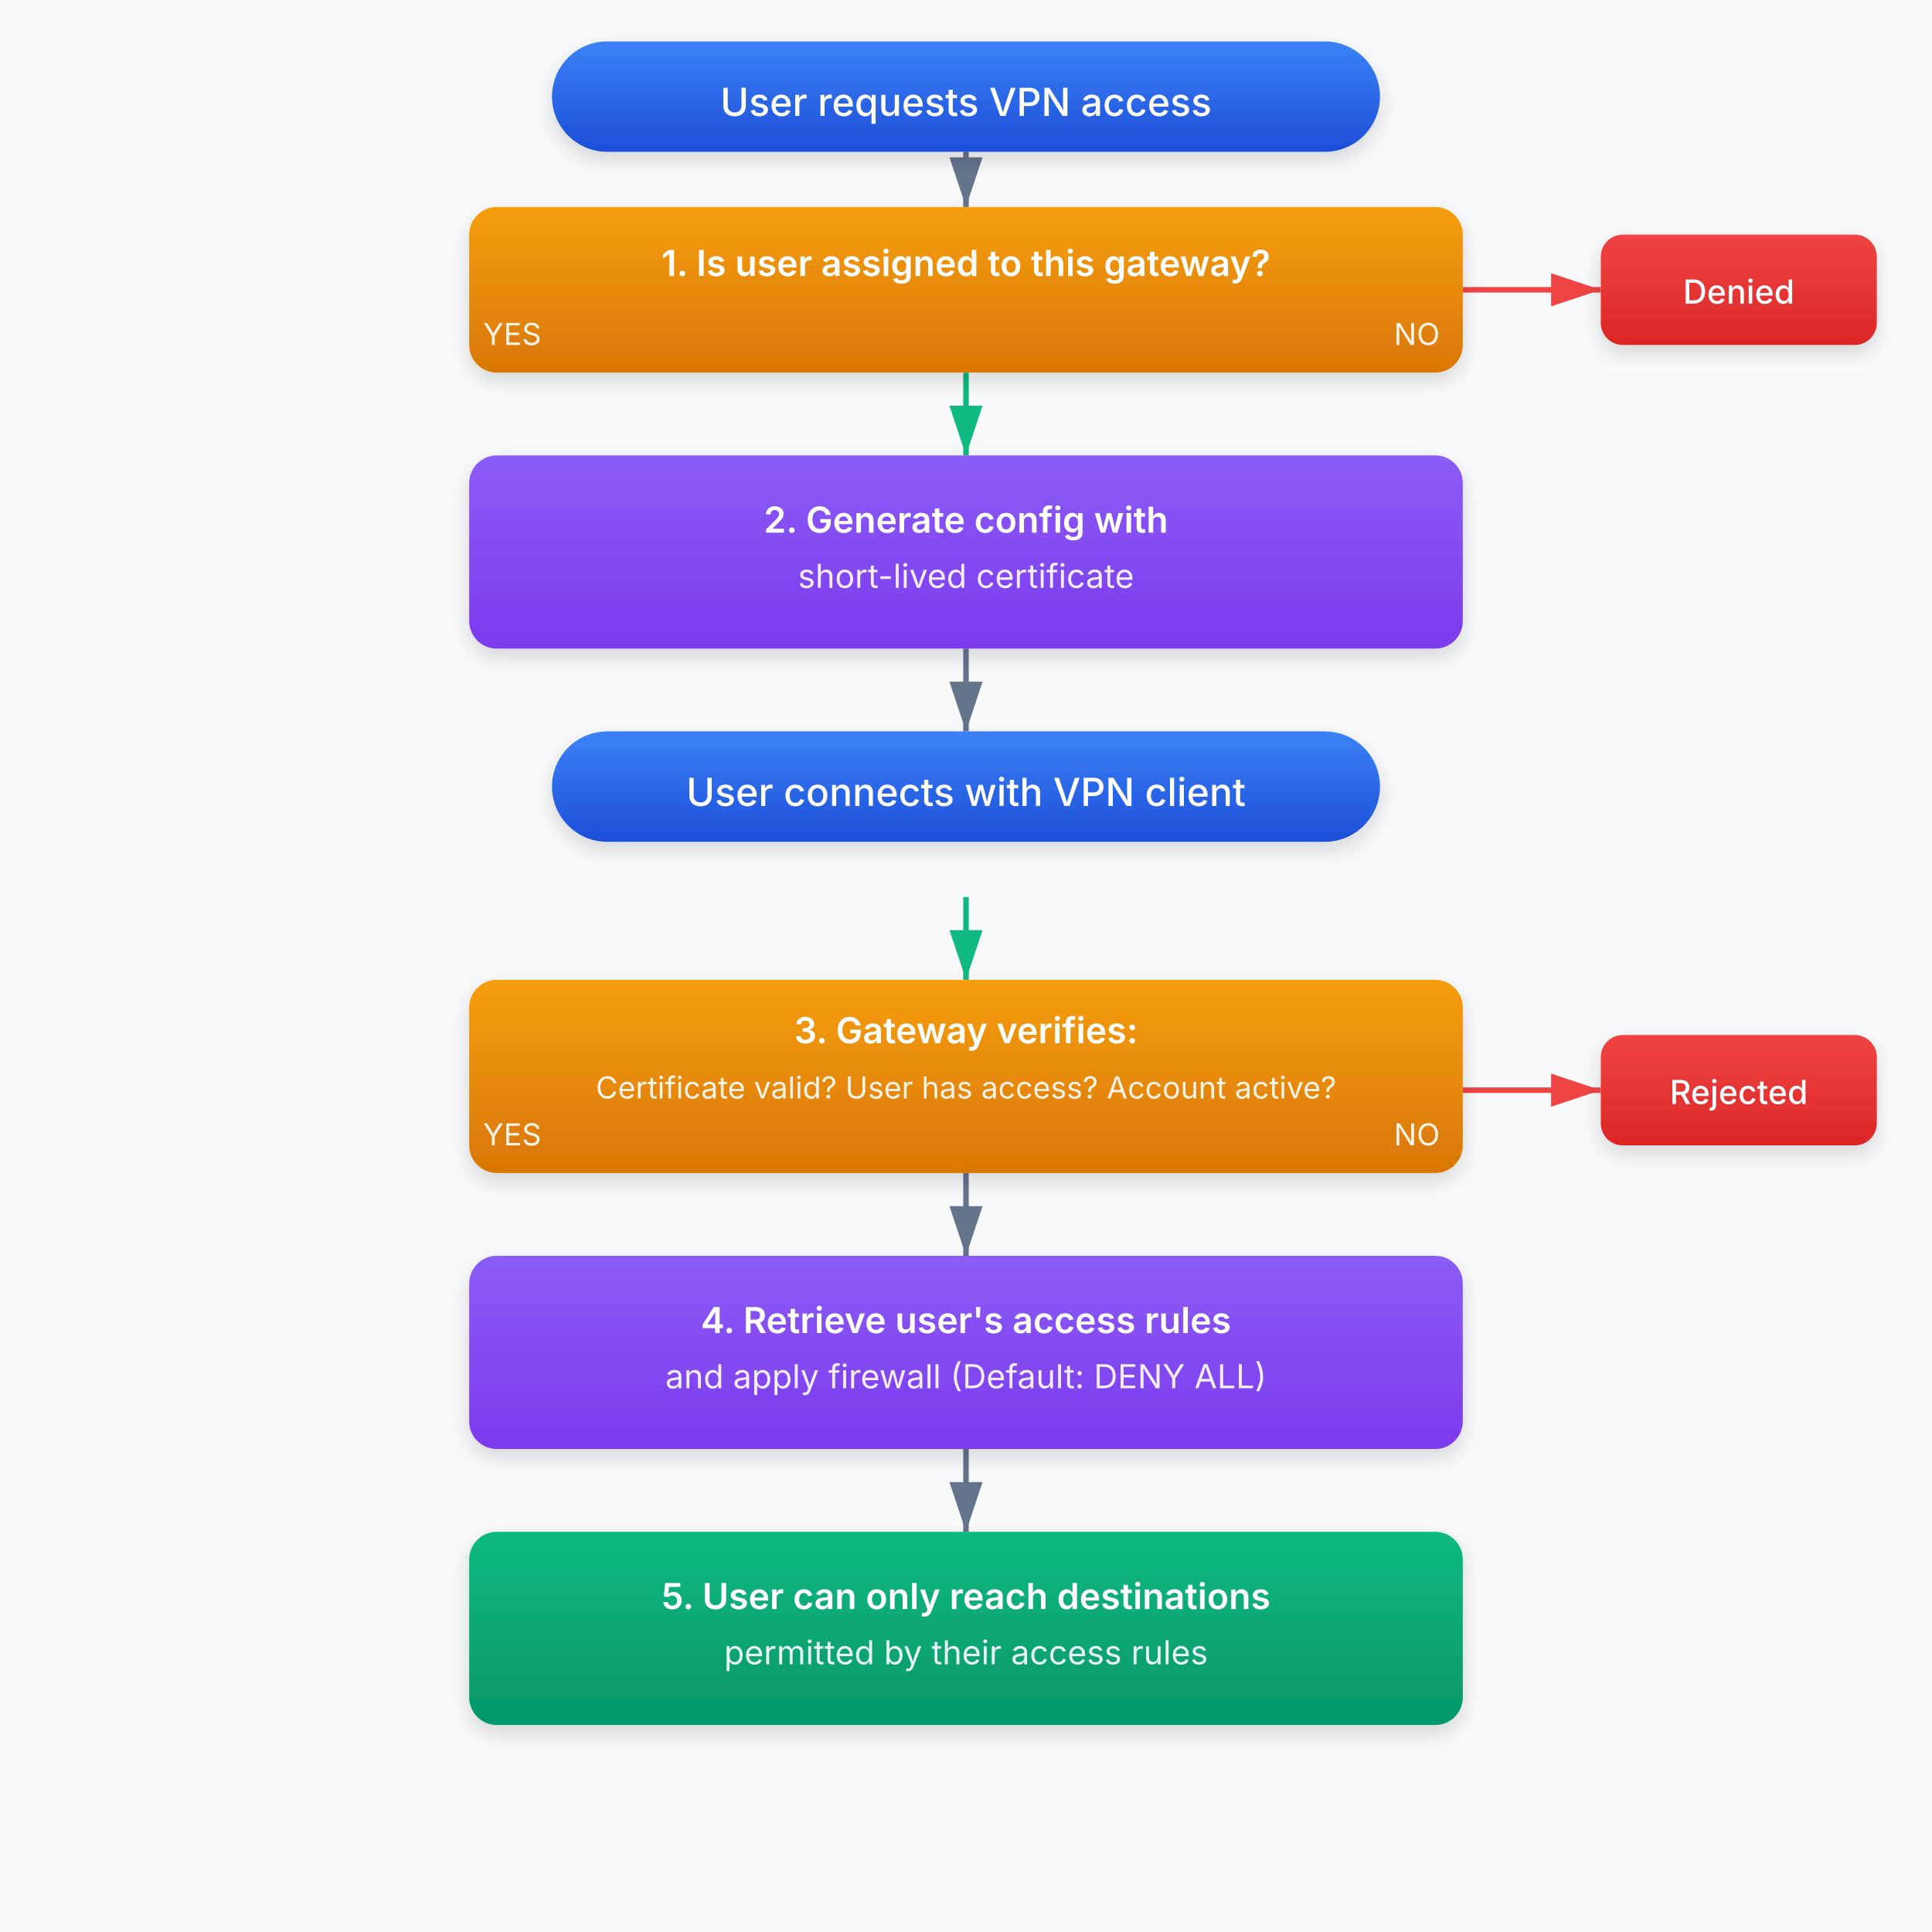
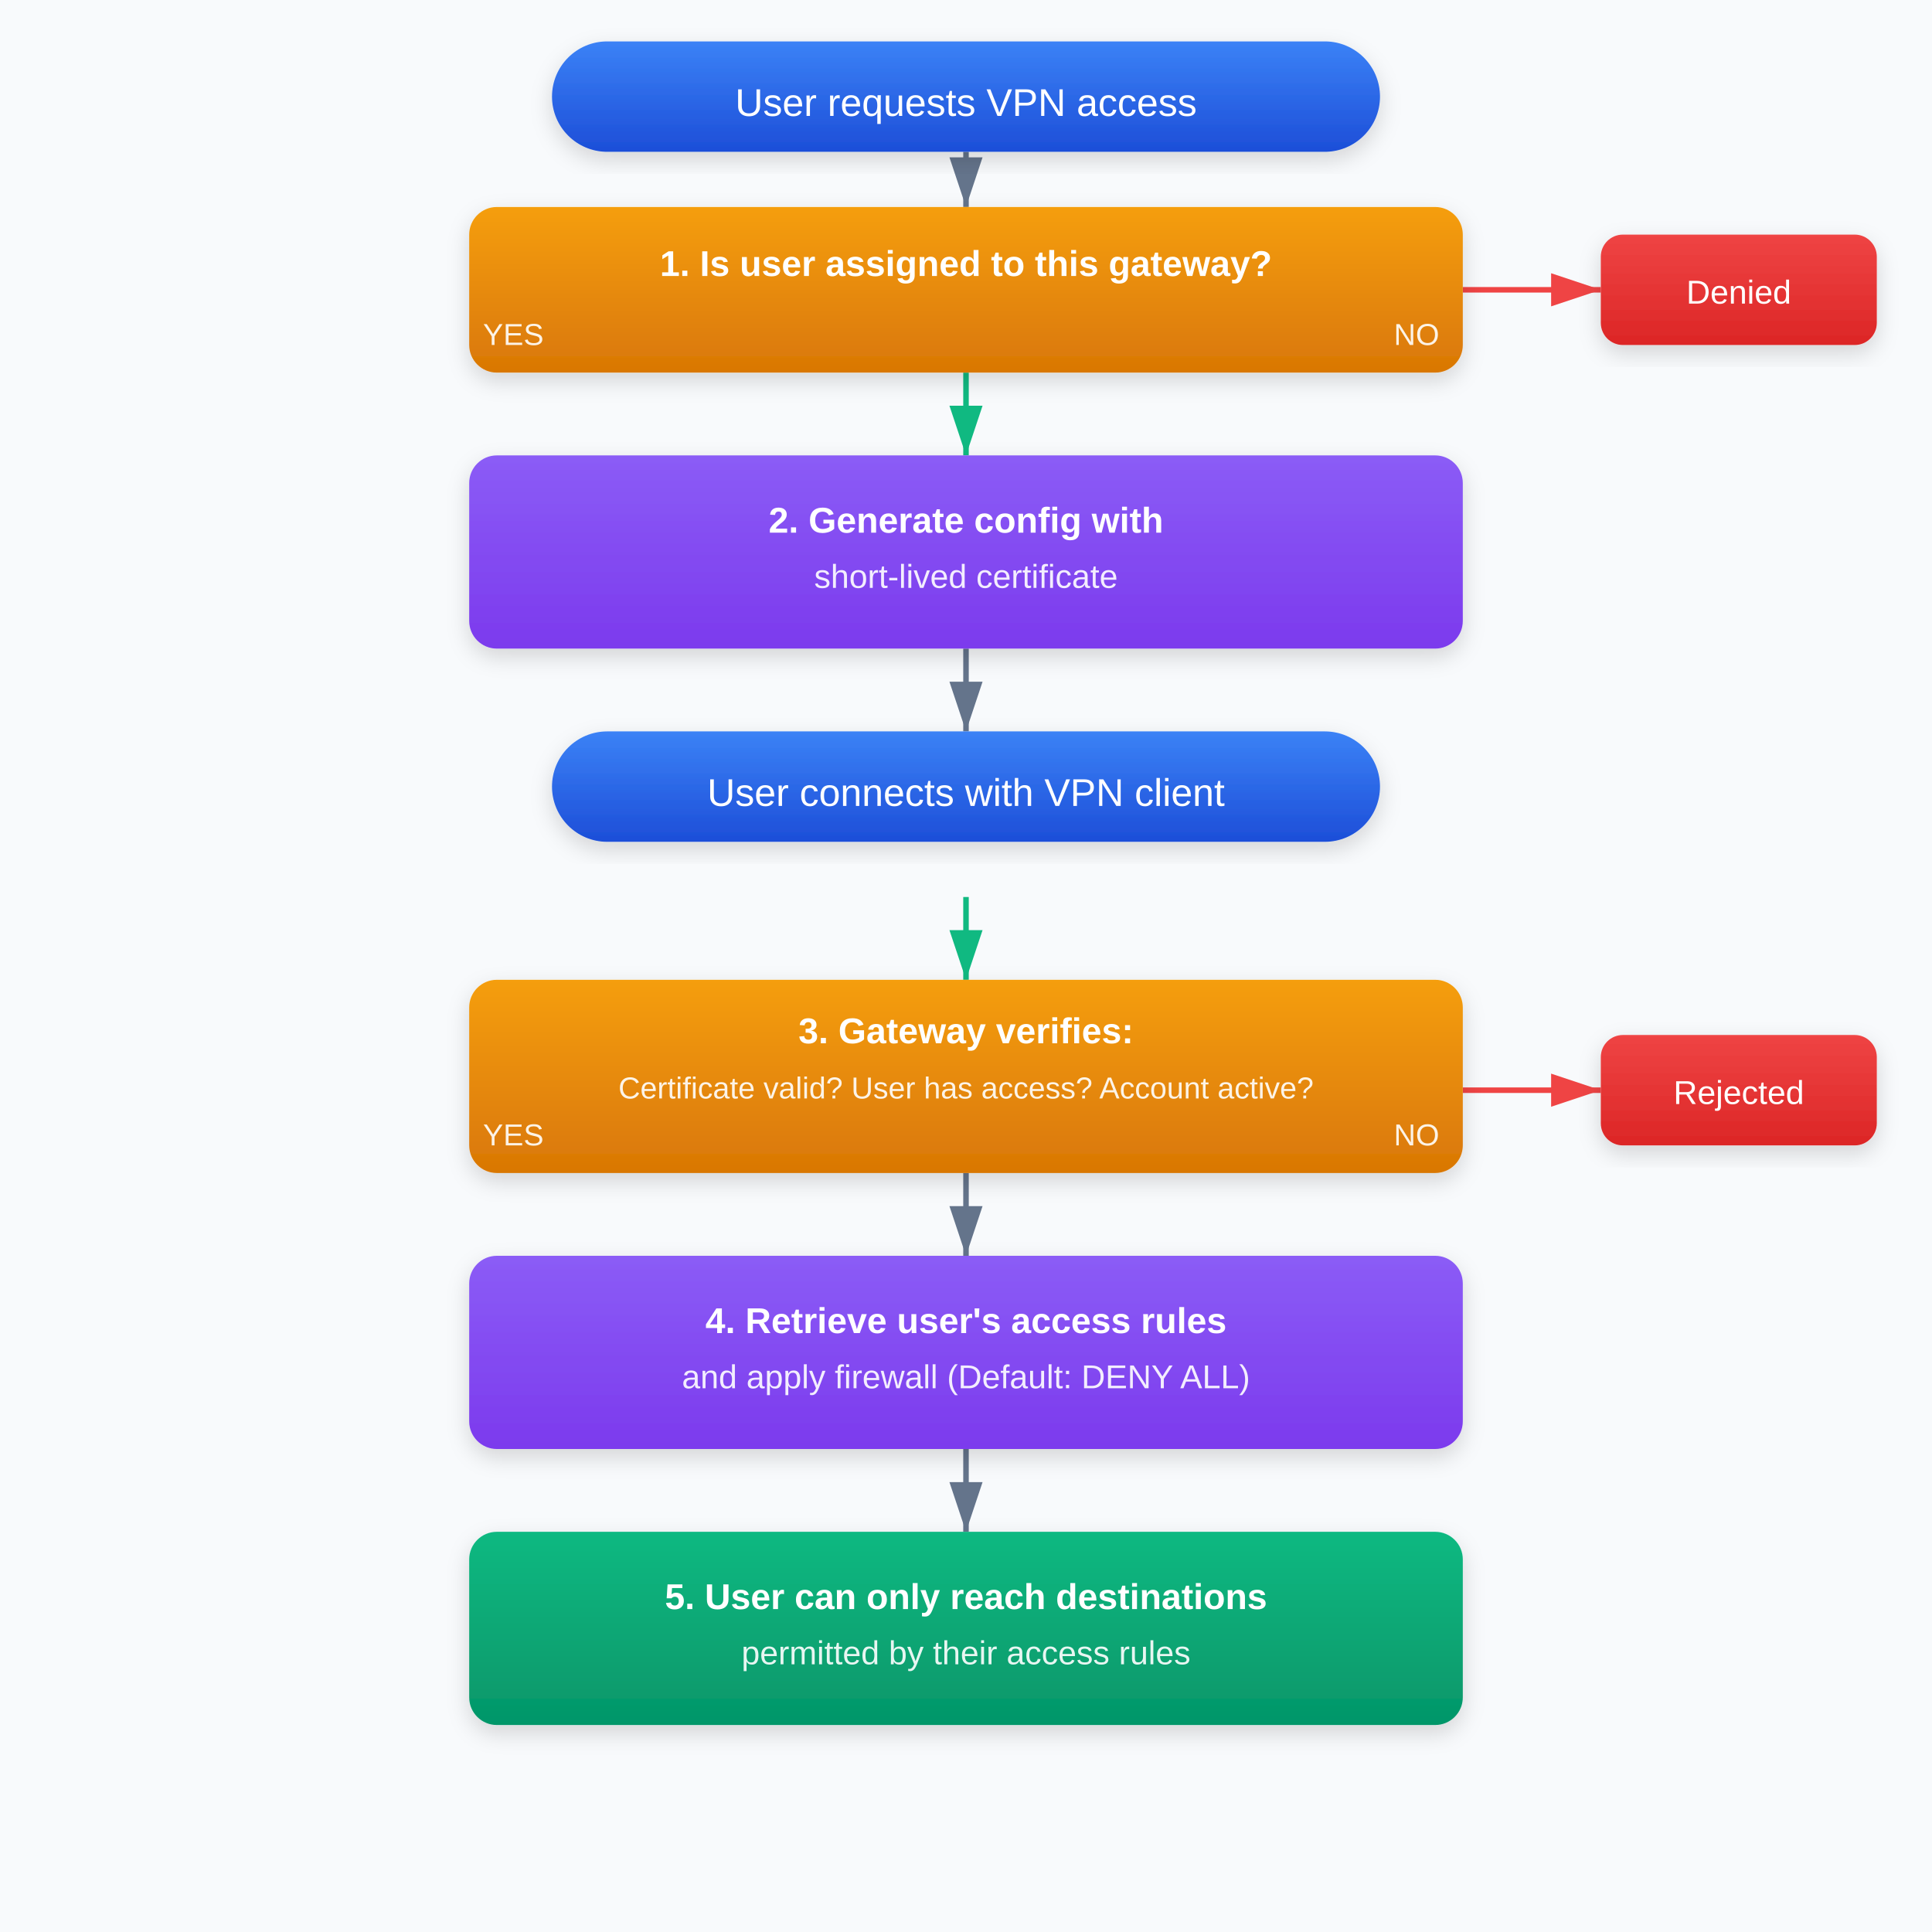
<svg xmlns="http://www.w3.org/2000/svg" viewBox="0 0 700 700">
  <defs>
    <linearGradient id="stepGrad" x1="0%" y1="0%" x2="0%" y2="100%">
      <stop offset="0%" style="stop-color:#3b82f6;stop-opacity:1" />
      <stop offset="100%" style="stop-color:#1d4ed8;stop-opacity:1" />
    </linearGradient>
    <linearGradient id="decisionGrad" x1="0%" y1="0%" x2="0%" y2="100%">
      <stop offset="0%" style="stop-color:#f59e0b;stop-opacity:1" />
      <stop offset="100%" style="stop-color:#d97706;stop-opacity:1" />
    </linearGradient>
    <linearGradient id="successGrad" x1="0%" y1="0%" x2="0%" y2="100%">
      <stop offset="0%" style="stop-color:#10b981;stop-opacity:1" />
      <stop offset="100%" style="stop-color:#059669;stop-opacity:1" />
    </linearGradient>
    <linearGradient id="denyGrad" x1="0%" y1="0%" x2="0%" y2="100%">
      <stop offset="0%" style="stop-color:#ef4444;stop-opacity:1" />
      <stop offset="100%" style="stop-color:#dc2626;stop-opacity:1" />
    </linearGradient>
    <linearGradient id="actionGrad" x1="0%" y1="0%" x2="0%" y2="100%">
      <stop offset="0%" style="stop-color:#8b5cf6;stop-opacity:1" />
      <stop offset="100%" style="stop-color:#7c3aed;stop-opacity:1" />
    </linearGradient>
    <filter id="shadow" x="-20%" y="-20%" width="140%" height="140%">
      <feDropShadow dx="0" dy="3" stdDeviation="4" flood-opacity="0.15" />
    </filter>
    <marker id="arrow" markerWidth="10" markerHeight="10" refX="9" refY="3" orient="auto" markerUnits="strokeWidth">
      <path d="M0,0 L0,6 L9,3 z" fill="#64748b" />
    </marker>
    <marker id="arrowRed" markerWidth="10" markerHeight="10" refX="9" refY="3" orient="auto" markerUnits="strokeWidth">
      <path d="M0,0 L0,6 L9,3 z" fill="#ef4444" />
    </marker>
    <marker id="arrowGreen" markerWidth="10" markerHeight="10" refX="9" refY="3" orient="auto" markerUnits="strokeWidth">
      <path d="M0,0 L0,6 L9,3 z" fill="#10b981" />
    </marker>
  </defs>
  <rect width="700" height="700" fill="#f8fafc" />
  <line x1="350" y1="55" x2="350" y2="75" stroke="#64748b" stroke-width="2" marker-end="url(#arrow)" />
  <line x1="350" y1="135" x2="350" y2="165" stroke="#10b981" stroke-width="2" marker-end="url(#arrowGreen)" />
  <line x1="350" y1="235" x2="350" y2="265" stroke="#64748b" stroke-width="2" marker-end="url(#arrow)" />
  <line x1="350" y1="325" x2="350" y2="355" stroke="#10b981" stroke-width="2" marker-end="url(#arrowGreen)" />
  <line x1="350" y1="425" x2="350" y2="455" stroke="#64748b" stroke-width="2" marker-end="url(#arrow)" />
  <line x1="350" y1="525" x2="350" y2="555" stroke="#64748b" stroke-width="2" marker-end="url(#arrow)" />
  <path d="M530,105 L580,105" stroke="#ef4444" stroke-width="2" marker-end="url(#arrowRed)" fill="none" />
  <path d="M530,395 L580,395" stroke="#ef4444" stroke-width="2" marker-end="url(#arrowRed)" fill="none" />
  <g filter="url(#shadow)">
    <rect x="200" y="15" width="300" height="40" rx="20" fill="url(#stepGrad)" />
-     <text x="350" y="42" text-anchor="middle" fill="white" font-family="system-ui, -apple-system, sans-serif" font-size="14" font-weight="500">User requests VPN access</text>
+     <text x="350" y="42" text-anchor="middle" fill="white" font-family="Arial, Helvetica, sans-serif" font-size="14" font-weight="500">User requests VPN access</text>
  </g>
  <g filter="url(#shadow)">
    <rect x="170" y="75" width="360" height="60" rx="10" fill="url(#decisionGrad)" />
-     <text x="350" y="100" text-anchor="middle" fill="white" font-family="system-ui, -apple-system, sans-serif" font-size="13" font-weight="600">1. Is user assigned to this gateway?</text>
-     <text x="175" y="125" fill="rgba(255,255,255,0.9)" font-family="system-ui, -apple-system, sans-serif" font-size="11">YES</text>
-     <text x="505" y="125" fill="rgba(255,255,255,0.9)" font-family="system-ui, -apple-system, sans-serif" font-size="11">NO</text>
+     <text x="350" y="100" text-anchor="middle" fill="white" font-family="Arial, Helvetica, sans-serif" font-size="13" font-weight="600">1. Is user assigned to this gateway?</text>
+     <text x="175" y="125" fill="rgba(255,255,255,0.9)" font-family="Arial, Helvetica, sans-serif" font-size="11">YES</text>
+     <text x="505" y="125" fill="rgba(255,255,255,0.9)" font-family="Arial, Helvetica, sans-serif" font-size="11">NO</text>
  </g>
  <g filter="url(#shadow)">
    <rect x="580" y="85" width="100" height="40" rx="8" fill="url(#denyGrad)" />
-     <text x="630" y="110" text-anchor="middle" fill="white" font-family="system-ui, -apple-system, sans-serif" font-size="12" font-weight="500">Denied</text>
+     <text x="630" y="110" text-anchor="middle" fill="white" font-family="Arial, Helvetica, sans-serif" font-size="12" font-weight="500">Denied</text>
  </g>
  <g filter="url(#shadow)">
    <rect x="170" y="165" width="360" height="70" rx="10" fill="url(#actionGrad)" />
-     <text x="350" y="193" text-anchor="middle" fill="white" font-family="system-ui, -apple-system, sans-serif" font-size="13" font-weight="600">2. Generate config with</text>
-     <text x="350" y="213" text-anchor="middle" fill="rgba(255,255,255,0.9)" font-family="system-ui, -apple-system, sans-serif" font-size="12">short-lived certificate</text>
+     <text x="350" y="193" text-anchor="middle" fill="white" font-family="Arial, Helvetica, sans-serif" font-size="13" font-weight="600">2. Generate config with</text>
+     <text x="350" y="213" text-anchor="middle" fill="rgba(255,255,255,0.9)" font-family="Arial, Helvetica, sans-serif" font-size="12">short-lived certificate</text>
  </g>
  <g filter="url(#shadow)">
    <rect x="200" y="265" width="300" height="40" rx="20" fill="url(#stepGrad)" />
-     <text x="350" y="292" text-anchor="middle" fill="white" font-family="system-ui, -apple-system, sans-serif" font-size="14" font-weight="500">User connects with VPN client</text>
+     <text x="350" y="292" text-anchor="middle" fill="white" font-family="Arial, Helvetica, sans-serif" font-size="14" font-weight="500">User connects with VPN client</text>
  </g>
  <g filter="url(#shadow)">
    <rect x="170" y="355" width="360" height="70" rx="10" fill="url(#decisionGrad)" />
-     <text x="350" y="378" text-anchor="middle" fill="white" font-family="system-ui, -apple-system, sans-serif" font-size="13" font-weight="600">3. Gateway verifies:</text>
-     <text x="350" y="398" text-anchor="middle" fill="rgba(255,255,255,0.9)" font-family="system-ui, -apple-system, sans-serif" font-size="11">Certificate valid? User has access? Account active?</text>
-     <text x="175" y="415" fill="rgba(255,255,255,0.9)" font-family="system-ui, -apple-system, sans-serif" font-size="11">YES</text>
-     <text x="505" y="415" fill="rgba(255,255,255,0.9)" font-family="system-ui, -apple-system, sans-serif" font-size="11">NO</text>
+     <text x="350" y="378" text-anchor="middle" fill="white" font-family="Arial, Helvetica, sans-serif" font-size="13" font-weight="600">3. Gateway verifies:</text>
+     <text x="350" y="398" text-anchor="middle" fill="rgba(255,255,255,0.9)" font-family="Arial, Helvetica, sans-serif" font-size="11">Certificate valid? User has access? Account active?</text>
+     <text x="175" y="415" fill="rgba(255,255,255,0.9)" font-family="Arial, Helvetica, sans-serif" font-size="11">YES</text>
+     <text x="505" y="415" fill="rgba(255,255,255,0.9)" font-family="Arial, Helvetica, sans-serif" font-size="11">NO</text>
  </g>
  <g filter="url(#shadow)">
    <rect x="580" y="375" width="100" height="40" rx="8" fill="url(#denyGrad)" />
-     <text x="630" y="400" text-anchor="middle" fill="white" font-family="system-ui, -apple-system, sans-serif" font-size="12" font-weight="500">Rejected</text>
+     <text x="630" y="400" text-anchor="middle" fill="white" font-family="Arial, Helvetica, sans-serif" font-size="12" font-weight="500">Rejected</text>
  </g>
  <g filter="url(#shadow)">
    <rect x="170" y="455" width="360" height="70" rx="10" fill="url(#actionGrad)" />
-     <text x="350" y="483" text-anchor="middle" fill="white" font-family="system-ui, -apple-system, sans-serif" font-size="13" font-weight="600">4. Retrieve user's access rules</text>
-     <text x="350" y="503" text-anchor="middle" fill="rgba(255,255,255,0.9)" font-family="system-ui, -apple-system, sans-serif" font-size="12">and apply firewall (Default: DENY ALL)</text>
+     <text x="350" y="483" text-anchor="middle" fill="white" font-family="Arial, Helvetica, sans-serif" font-size="13" font-weight="600">4. Retrieve user's access rules</text>
+     <text x="350" y="503" text-anchor="middle" fill="rgba(255,255,255,0.9)" font-family="Arial, Helvetica, sans-serif" font-size="12">and apply firewall (Default: DENY ALL)</text>
  </g>
  <g filter="url(#shadow)">
    <rect x="170" y="555" width="360" height="70" rx="10" fill="url(#successGrad)" />
-     <text x="350" y="583" text-anchor="middle" fill="white" font-family="system-ui, -apple-system, sans-serif" font-size="13" font-weight="600">5. User can only reach destinations</text>
-     <text x="350" y="603" text-anchor="middle" fill="rgba(255,255,255,0.9)" font-family="system-ui, -apple-system, sans-serif" font-size="12">permitted by their access rules</text>
+     <text x="350" y="583" text-anchor="middle" fill="white" font-family="Arial, Helvetica, sans-serif" font-size="13" font-weight="600">5. User can only reach destinations</text>
+     <text x="350" y="603" text-anchor="middle" fill="rgba(255,255,255,0.9)" font-family="Arial, Helvetica, sans-serif" font-size="12">permitted by their access rules</text>
  </g>
</svg>
